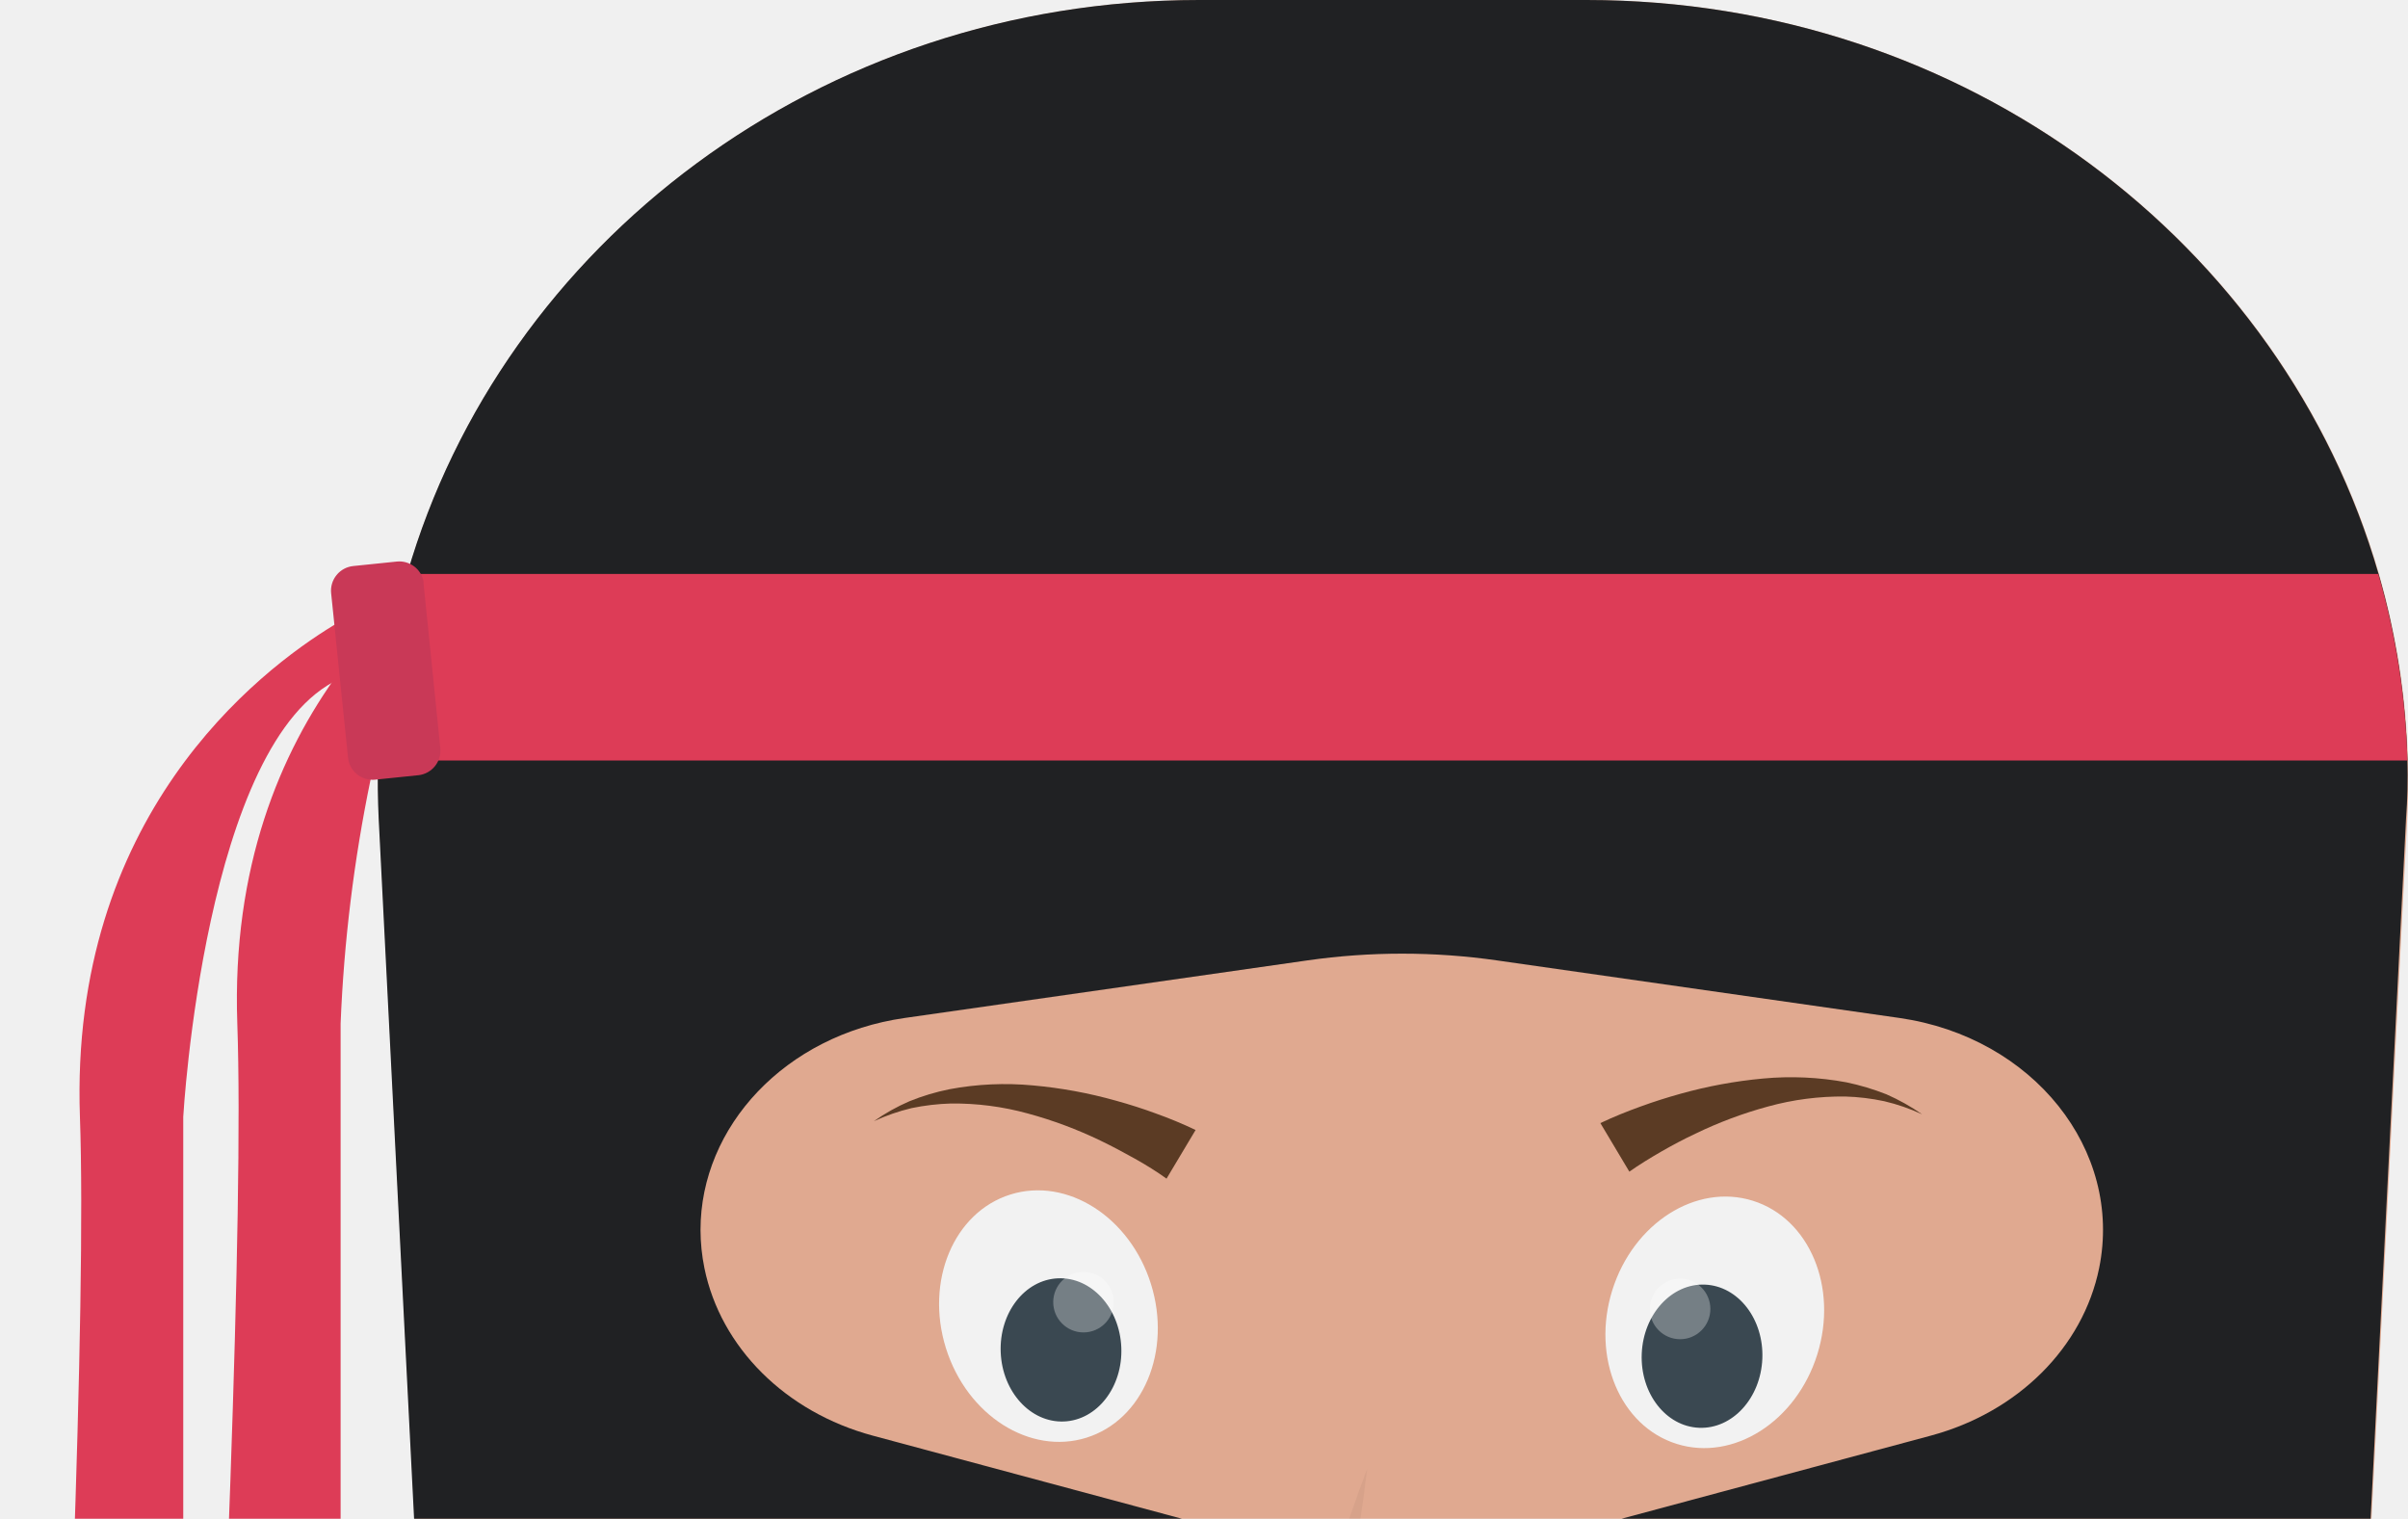
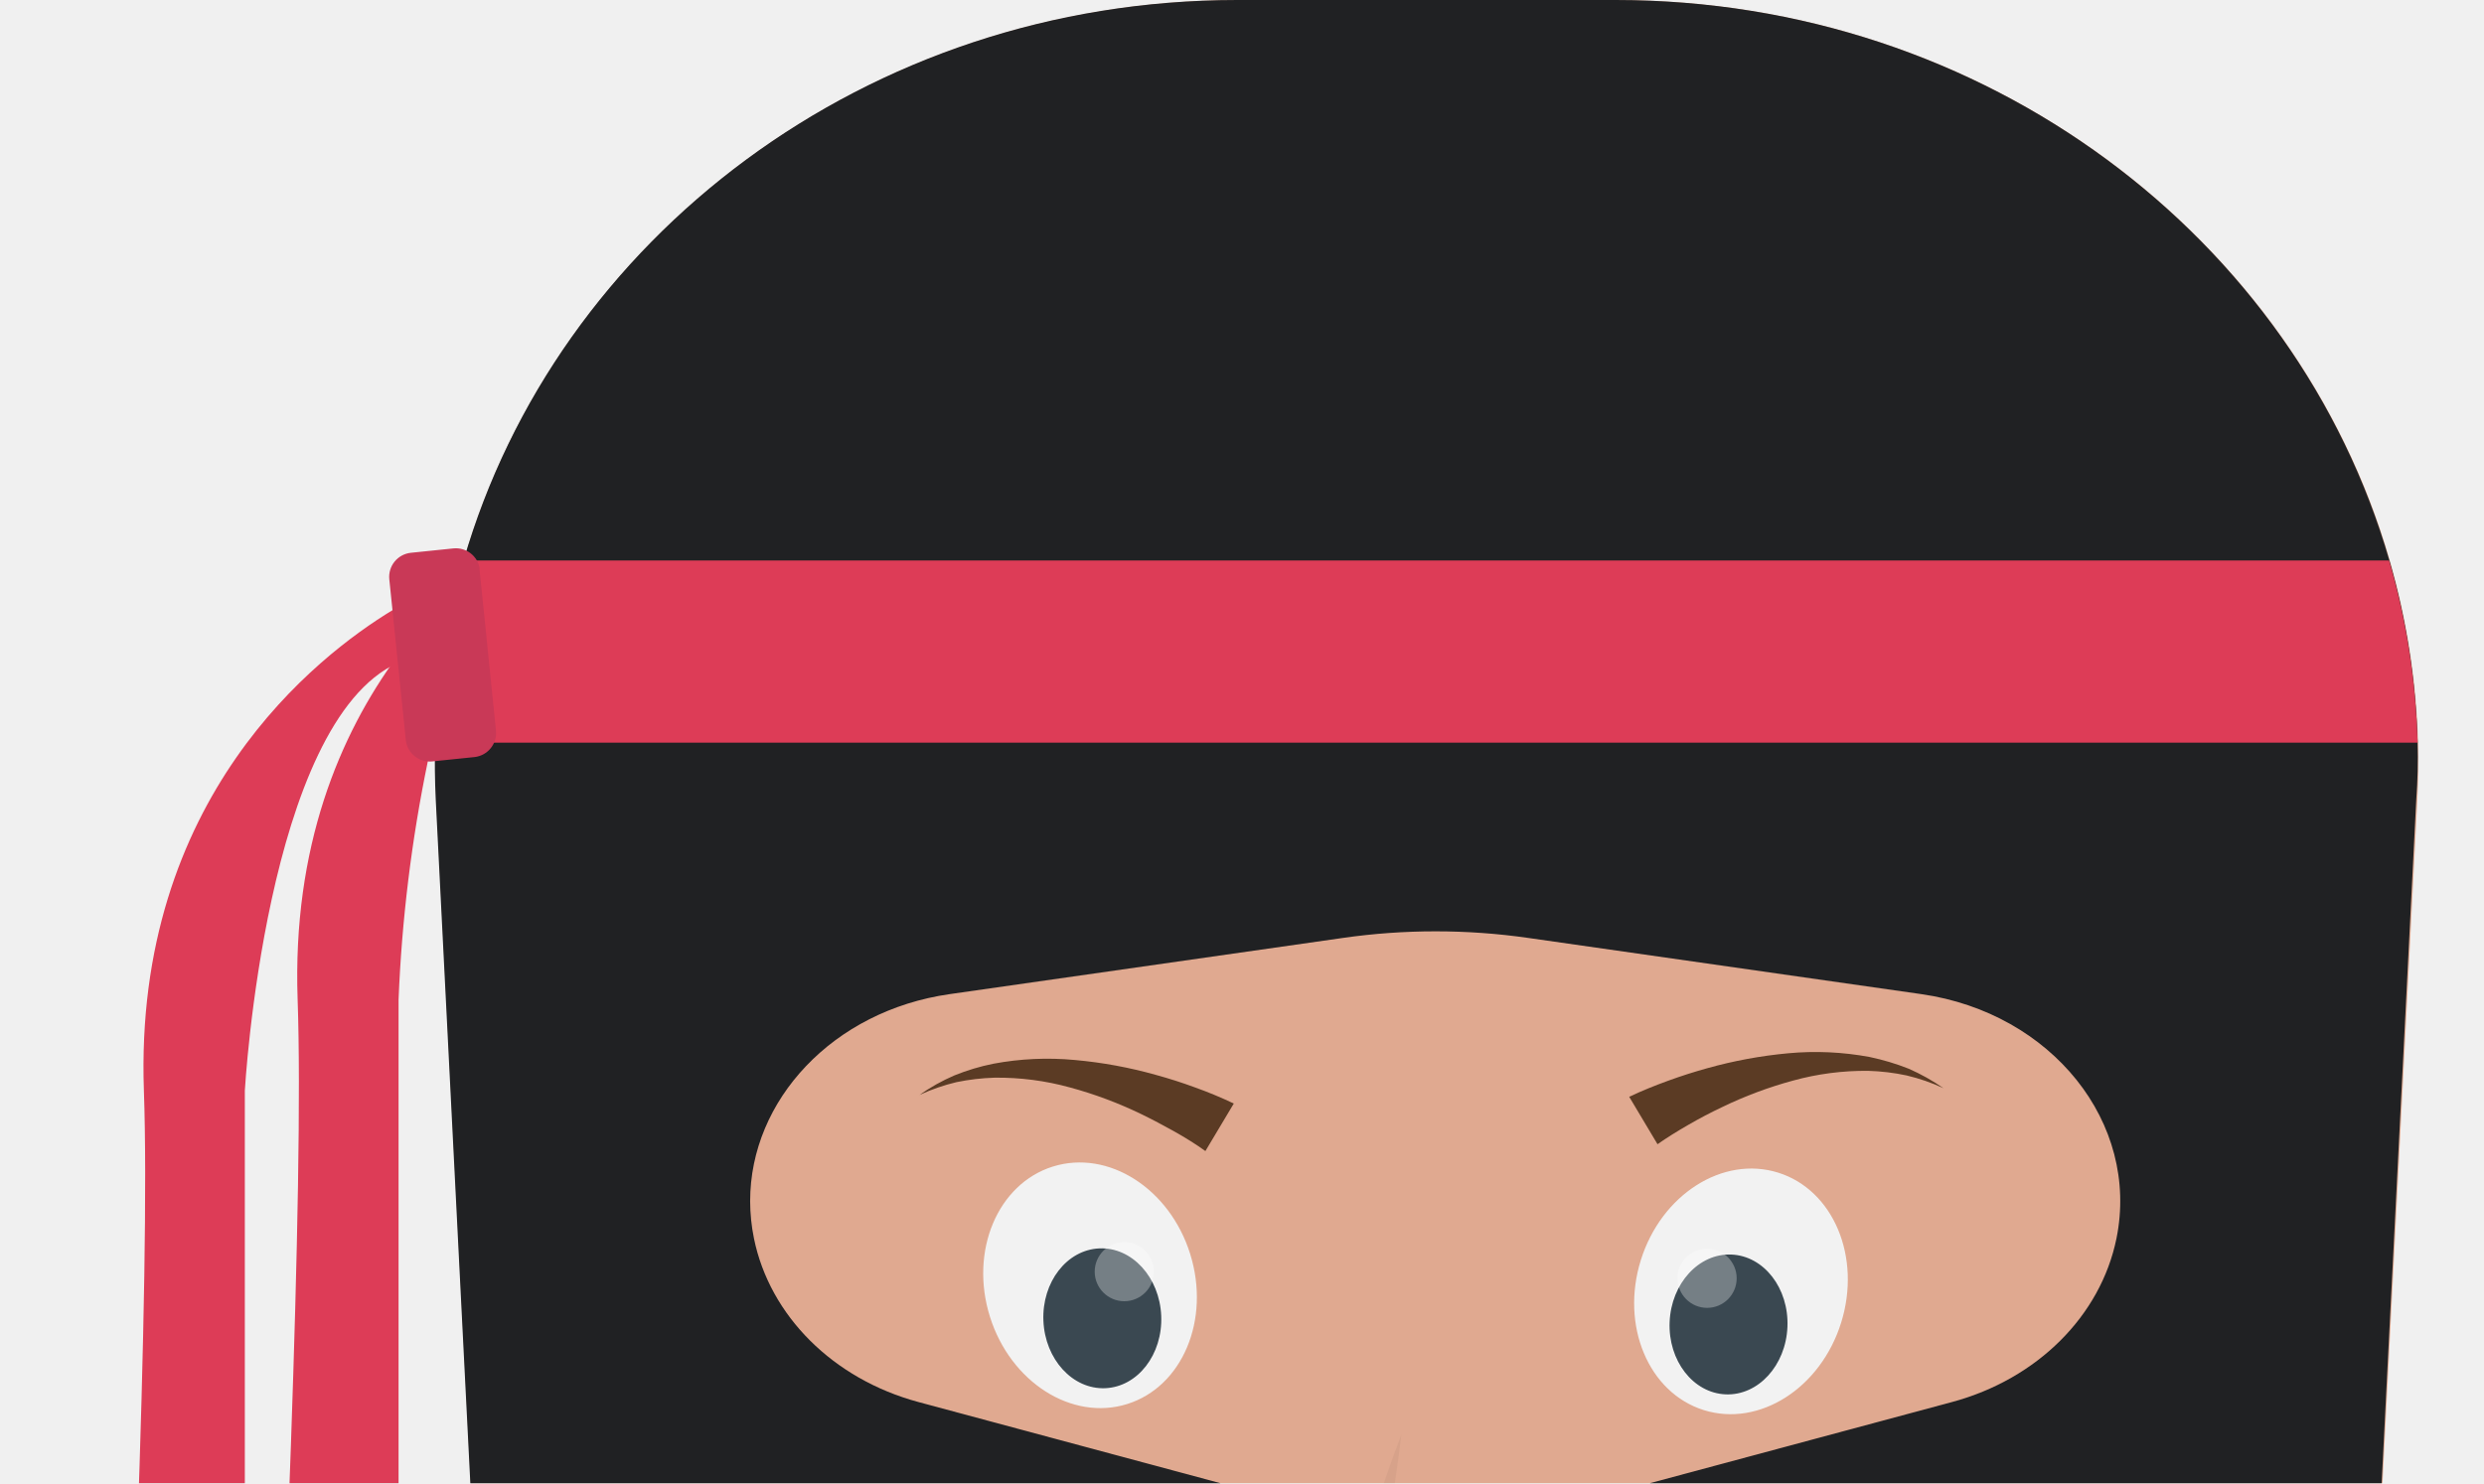
- <svg xmlns="http://www.w3.org/2000/svg" width="241" height="152" viewBox="0 0 241 152" fill="none">
+ <svg xmlns="http://www.w3.org/2000/svg" width="221" height="132" viewBox="0 0 241 152" fill="none">
  <g clip-path="url(#clip0_4:17)">
    <path d="M217.05 311.01H61.74C58.527 311.08 55.409 309.916 53.03 307.755C50.65 305.595 49.19 302.605 48.95 299.4L37.95 81.96C35.69 37.35 73.1 0.01 120.04 0.01H158.83C205.78 0.01 243.18 37.35 240.92 81.96L229.83 299.4C229.52 305.9 223.89 311.01 217.05 311.01Z" fill="#E0A990" />
    <g opacity="0.2">
      <path opacity="0.2" d="M136.83 147.01C136.46 150.18 135.98 153.33 135.41 156.46C134.84 159.59 134.25 162.71 133.57 165.81C132.89 168.91 132.17 172 131.45 175.09C130.73 178.18 129.91 181.25 129.05 184.3L127.83 182.75C129.33 182.75 130.83 182.85 132.33 182.92C133.83 182.99 135.33 183.07 136.83 183.18C139.83 183.37 142.83 183.62 145.83 184.01C142.83 184.39 139.83 184.64 136.83 184.83C135.33 184.94 133.83 185.02 132.33 185.09C130.83 185.16 129.33 185.23 127.83 185.26H126.28L126.61 183.68C127.24 180.57 127.98 177.48 128.7 174.39C129.42 171.3 130.22 168.23 131.08 165.17C131.94 162.11 132.8 159.06 133.74 156.02C134.68 152.98 135.69 149.99 136.83 147.01Z" fill="black" />
    </g>
    <path d="M108.739 143.885C114.405 142.112 117.294 135.227 115.192 128.507C113.09 121.786 106.792 117.775 101.126 119.548C95.46 121.32 92.57 128.205 94.672 134.926C96.775 141.646 103.072 145.657 108.739 143.885Z" fill="#F2F2F2" />
    <path d="M106.484 142.263C109.817 142.125 112.387 138.807 112.224 134.85C112.061 130.893 109.226 127.797 105.893 127.935C102.56 128.072 99.991 131.391 100.154 135.347C100.317 139.304 103.151 142.4 106.484 142.263Z" fill="#3A4851" />
    <path opacity="0.3" d="M108.44 133.35C110.113 133.35 111.47 131.993 111.47 130.32C111.47 128.647 110.113 127.29 108.44 127.29C106.767 127.29 105.41 128.647 105.41 130.32C105.41 131.993 106.767 133.35 108.44 133.35Z" fill="white" />
    <path d="M181.881 135.55C183.983 128.829 181.094 121.944 175.428 120.172C169.761 118.399 163.464 122.41 161.361 129.131C159.259 135.851 162.148 142.736 167.815 144.509C173.481 146.281 179.779 142.27 181.881 135.55Z" fill="#F2F2F2" />
    <path d="M176.38 135.979C176.543 132.022 173.973 128.704 170.64 128.566C167.307 128.429 164.473 131.525 164.31 135.481C164.147 139.438 166.717 142.757 170.05 142.894C173.383 143.031 176.217 139.935 176.38 135.979Z" fill="#3A4851" />
    <path opacity="0.3" d="M168.15 134.03C169.823 134.03 171.18 132.673 171.18 131C171.18 129.327 169.823 127.97 168.15 127.97C166.477 127.97 165.12 129.327 165.12 131C165.12 132.673 166.477 134.03 168.15 134.03Z" fill="white" />
    <path d="M160.17 112.4C161.58 111.73 162.83 111.24 164.17 110.75C165.51 110.26 166.84 109.84 168.17 109.47C170.878 108.711 173.649 108.199 176.45 107.94C179.238 107.68 182.048 107.808 184.8 108.32C186.165 108.606 187.503 109.007 188.8 109.52C190.052 110.069 191.248 110.739 192.37 111.52C191.155 110.955 189.885 110.516 188.58 110.21C187.294 109.935 185.985 109.778 184.67 109.74C182.063 109.711 179.464 110.047 176.95 110.74C174.448 111.419 172.014 112.33 169.68 113.46C168.51 114.01 167.36 114.62 166.25 115.26C165.14 115.9 164 116.6 163.07 117.26L160.17 112.4Z" fill="#5B3B24" />
    <path d="M116.75 117.96C115.83 117.29 114.67 116.57 113.58 115.96C112.49 115.35 111.31 114.72 110.15 114.16C107.813 113.03 105.376 112.119 102.87 111.44C100.36 110.747 97.764 110.411 95.16 110.44C93.842 110.479 92.531 110.633 91.24 110.9C89.94 111.21 88.674 111.649 87.46 112.21C88.577 111.421 89.774 110.751 91.03 110.21C92.323 109.686 93.662 109.284 95.03 109.01C97.785 108.493 100.599 108.365 103.39 108.63C106.188 108.881 108.956 109.39 111.66 110.15C113.01 110.52 114.36 110.95 115.66 111.43C117.021 111.915 118.356 112.469 119.66 113.09L116.75 117.96Z" fill="#5B3B24" />
    <path d="M240.94 76.11C240.773 69.789 239.802 63.515 238.05 57.44C228.52 24.44 196.78 -1.90735e-06 158.79 -1.90735e-06H120.01C82.01 -1.90735e-06 50.28 24.47 40.75 57.44C38.988 63.514 38.007 69.788 37.83 76.11C37.783 78.037 37.807 79.987 37.9 81.96L48.9 299.4C49.23 305.9 54.9 311 61.7 311H217C223.84 311 229.47 305.9 229.8 299.4L240.8 81.96C240.947 79.993 240.993 78.043 240.94 76.11ZM210.09 126.91C208.47 134.85 201.97 141.33 193.24 143.68L147.36 156.01C142.728 157.25 137.852 157.25 133.22 156.01L87.35 143.68C78.62 141.33 72.12 134.85 70.5 126.91C70.243 125.653 70.112 124.373 70.11 123.09C70.11 112.74 78.59 103.59 90.54 101.88L130.83 96.12C137.131 95.216 143.529 95.216 149.83 96.12L190.11 101.88C203.46 103.8 212.49 115.08 210.09 126.91Z" fill="#202123" />
    <path d="M240.94 76.11H37.83C37.997 69.789 38.968 63.515 40.72 57.44H238.02C239.782 63.514 240.763 69.788 240.94 76.11Z" fill="#DD3C57" />
    <path d="M43.28 66.71C41.49 67.01 39.675 67.137 37.86 67.09C36.534 67.085 35.223 67.372 34.02 67.93C20.47 74.01 18.34 111.78 18.34 111.78V302.44H0C0 302.44 9.34 149.44 8 111.78C6.94 81.78 25.77 67.2 33.47 62.53C34.501 61.884 35.57 61.299 36.67 60.78C38.833 61.533 40.935 62.449 42.96 63.52L43.28 66.71Z" fill="#DD3C57" />
    <path d="M42.83 62.07C40.22 66.32 38.38 72.13 37.09 78.01C35.424 86.058 34.421 94.228 34.09 102.44V293.11H15.75C15.75 293.11 25.08 140.11 23.75 102.44C23.2 86.76 28.07 75.3 33.95 67.26C36.404 63.915 39.236 60.865 42.39 58.17C42.396 58.243 42.396 58.317 42.39 58.39L42.83 62.07Z" fill="#DD3C57" />
    <path d="M41.91 77.58L37.54 78.03C37.384 78.05 37.226 78.05 37.07 78.03C36.498 77.98 35.961 77.731 35.553 77.328C35.144 76.924 34.888 76.391 34.83 75.82L34.02 67.95L33.95 67.28L33.47 62.55L33.14 59.36C33.076 58.708 33.272 58.057 33.686 57.549C34.1 57.041 34.698 56.718 35.35 56.65L39.72 56.2C40.334 56.139 40.949 56.311 41.444 56.681C41.938 57.051 42.276 57.593 42.39 58.2C42.396 58.273 42.396 58.347 42.39 58.42L42.77 62.1L42.92 63.55L43.24 66.74L44.07 74.88C44.132 75.523 43.941 76.164 43.538 76.668C43.135 77.173 42.551 77.5 41.91 77.58V77.58Z" fill="#C93957" />
  </g>
  <defs>
    <clipPath id="clip0_4:17">
      <rect width="241" height="152" fill="white" />
    </clipPath>
  </defs>
</svg>
